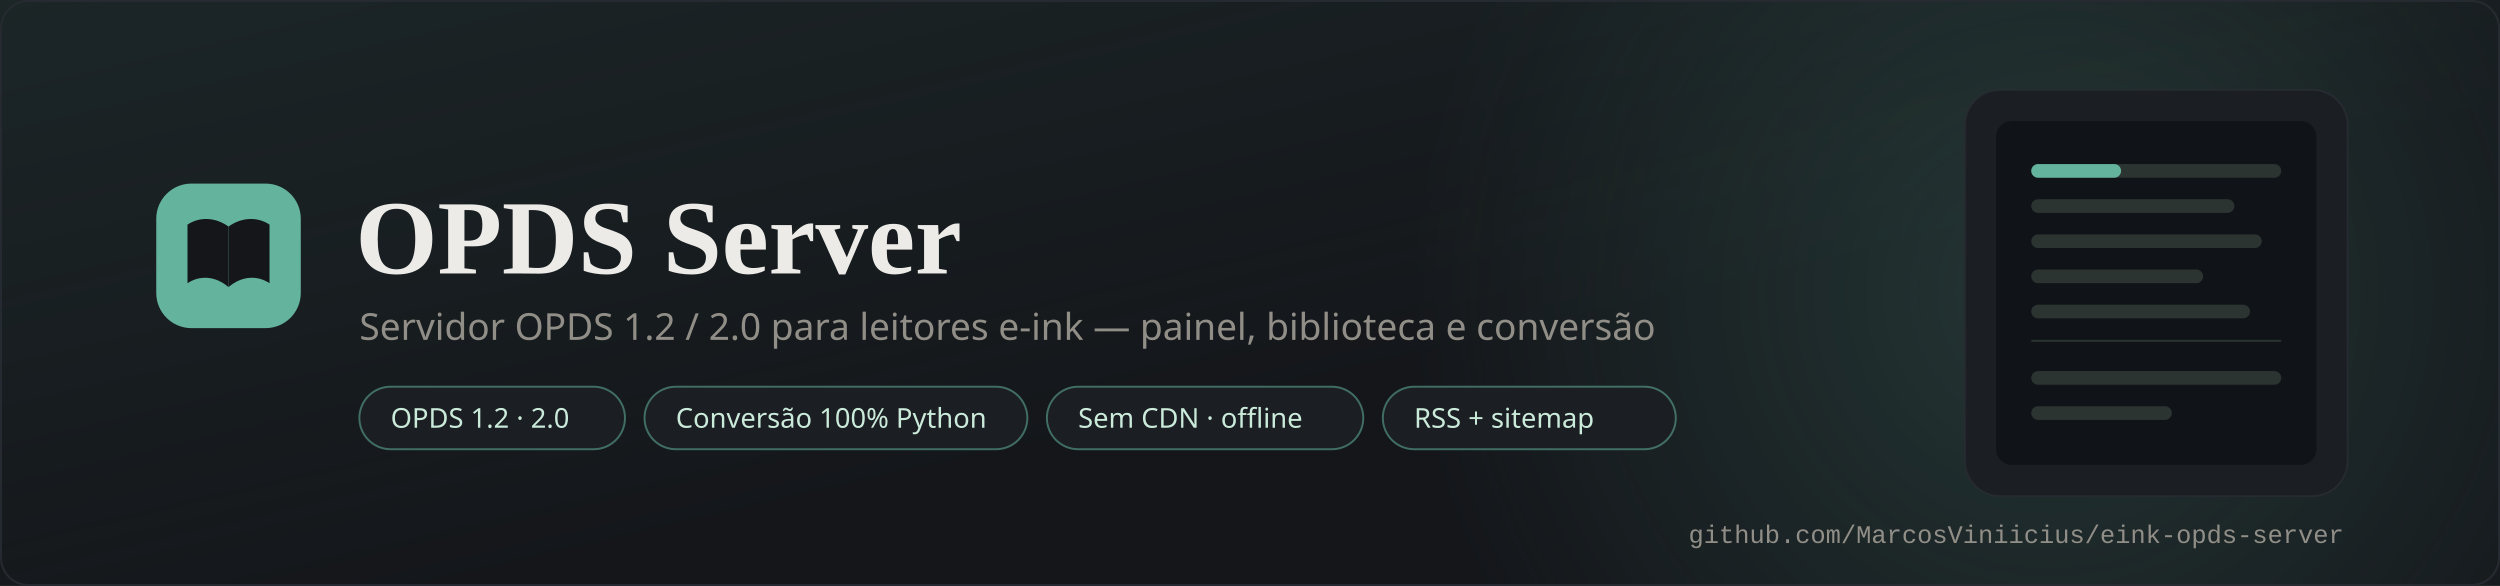
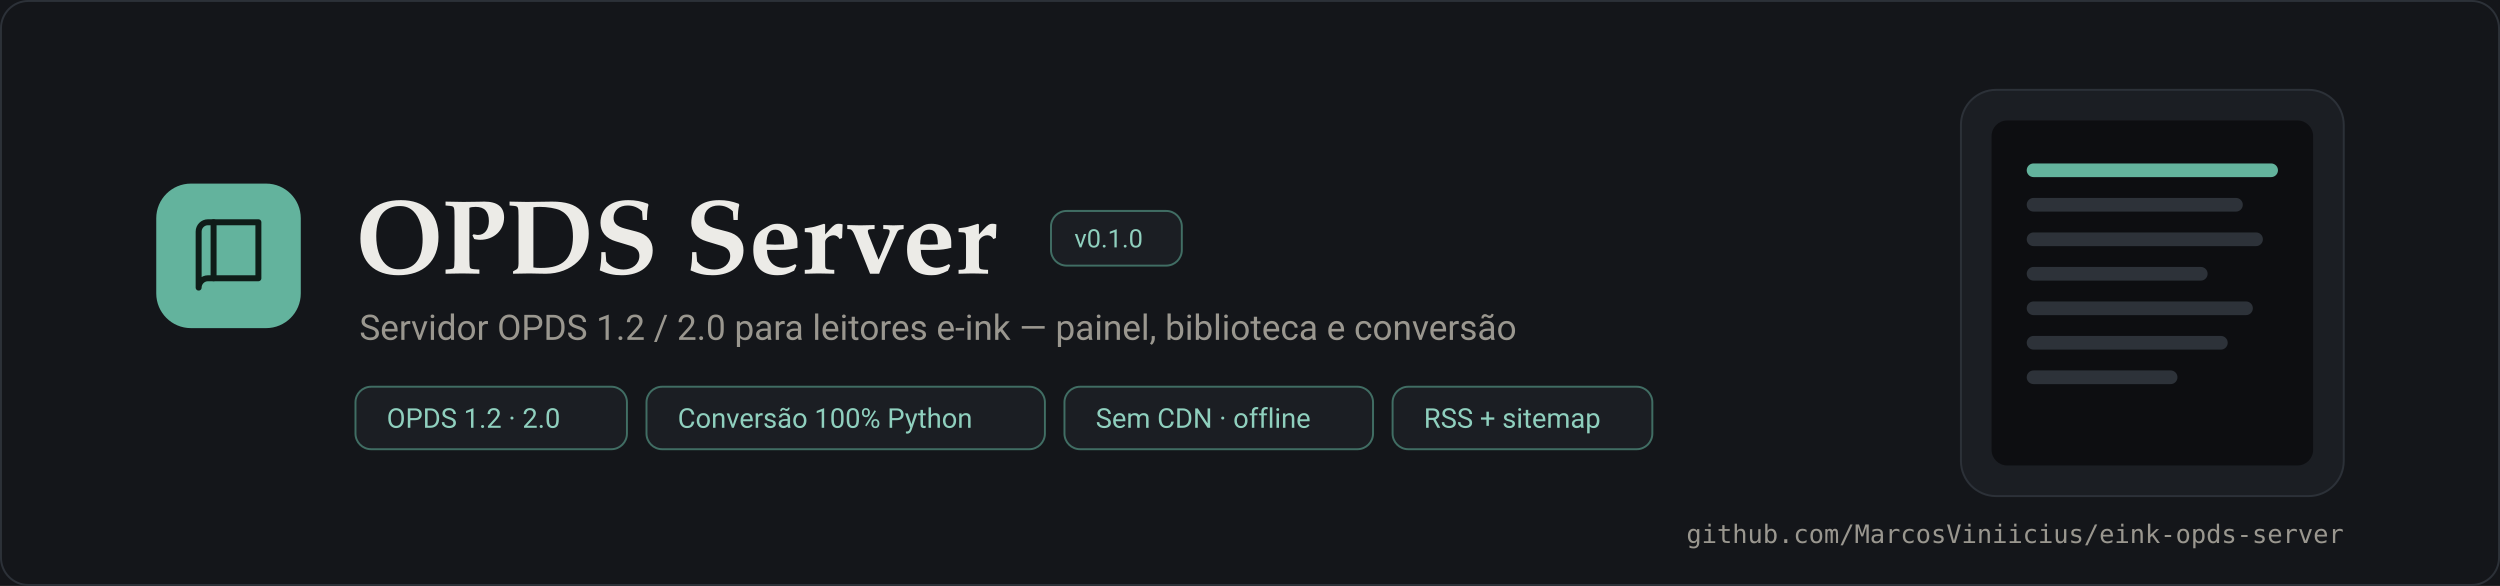
- <svg xmlns="http://www.w3.org/2000/svg" width="1280" height="300" viewBox="0 0 1280 300" role="img" aria-label="OPDS Server: servidor OPDS 1.2 e 2.0 para leitores e-ink, com painel, biblioteca e conversão nativa">
-   <defs>
-     <radialGradient id="glow" cx="50%" cy="50%" r="50%">
-       <stop offset="0%" stop-color="#63b39d" stop-opacity="0.20" />
-       <stop offset="100%" stop-color="#63b39d" stop-opacity="0" />
-     </radialGradient>
-     <linearGradient id="sheen" x1="0" y1="0" x2="1" y2="1">
-       <stop offset="0%" stop-color="#63b39d" stop-opacity="0.10" />
-       <stop offset="60%" stop-color="#63b39d" stop-opacity="0" />
-     </linearGradient>
-   </defs>
-   <rect width="1280" height="300" fill="#14161a" />
-   <rect width="1280" height="300" fill="url(#sheen)" />
-   <circle cx="1050" cy="150" r="330" fill="url(#glow)" />
-   <rect x="0.5" y="0.5" width="1279" height="299" rx="14" fill="none" stroke="#262a31" />
-   <rect x="80" y="94" width="74" height="74" rx="18" fill="#63b39d" />
-   <path d="M117 116c-7-5-15-5-21-1v30c6-4 14-4 21 2z" fill="#14161a" />
-   <path d="M117 116c7-5 15-5 21-1v30c-6-4-14-4-21 2z" fill="#14161a" />
-   <text x="182" y="140" font-family="Georgia, 'Times New Roman', serif" font-size="54" font-weight="600" fill="#ecebe7">OPDS Server</text>
-   <text x="184" y="174" font-family="Verdana, Geneva, sans-serif" font-size="19" fill="#918e87">Servidor OPDS 1.2 / 2.0 para leitores e-ink — painel, biblioteca e conversão</text>
-   <g font-family="Verdana, Geneva, sans-serif" font-size="14">
-     <rect x="184" y="198" width="136" height="32" rx="16" fill="#1b1e23" stroke="#63b39d" stroke-opacity="0.55" />
-     <text x="200" y="219" fill="#cbebda">OPDS 1.2 · 2.0</text>
-     <rect x="330" y="198" width="196" height="32" rx="16" fill="#1b1e23" stroke="#63b39d" stroke-opacity="0.55" />
-     <text x="346" y="219" fill="#cbebda">Conversão 100% Python</text>
-     <rect x="536" y="198" width="162" height="32" rx="16" fill="#1b1e23" stroke="#63b39d" stroke-opacity="0.55" />
-     <text x="552" y="219" fill="#cbebda">Sem CDN · offline</text>
-     <rect x="708" y="198" width="150" height="32" rx="16" fill="#1b1e23" stroke="#63b39d" stroke-opacity="0.55" />
-     <text x="724" y="219" fill="#cbebda">RSS + sitemap</text>
-   </g>
-   <rect x="1006" y="46" width="196" height="208" rx="18" fill="#1b1e23" stroke="#262a31" />
-   <rect x="1022" y="62" width="164" height="176" rx="8" fill="#101317" />
-   <g fill="#2b3430">
-     <rect x="1040" y="84" width="128" height="7" rx="3.5" />
-     <rect x="1040" y="102" width="104" height="7" rx="3.5" />
-     <rect x="1040" y="120" width="118" height="7" rx="3.5" />
-     <rect x="1040" y="138" width="88" height="7" rx="3.5" />
-     <rect x="1040" y="156" width="112" height="7" rx="3.5" />
-     <rect x="1040" y="190" width="128" height="7" rx="3.5" />
-     <rect x="1040" y="208" width="72" height="7" rx="3.5" />
-   </g>
-   <rect x="1040" y="84" width="46" height="7" rx="3.5" fill="#63b39d" />
-   <rect x="1040" y="174" width="128" height="1" fill="#2b3430" />
-   <text x="1200" y="278" text-anchor="end" font-family="Consolas, 'Courier New', monospace" font-size="13" fill="#918e87">github.com/MarcosViniicius/eink-opds-server</text>
+ <svg xmlns="http://www.w3.org/2000/svg" width="1280" height="300" viewBox="0 0 1280 300" role="img" aria-label="OPDS Server — Servidor OPDS 1.2 / 2.0 para leitores e-ink — painel, biblioteca e conversão">
+   <rect x="0" y="0" width="1280" height="300" fill="#14161a" />
+   <rect x="0.5" y="0.5" width="1279" height="299" fill="none" rx="14" stroke="#2c3138" />
+   <rect x="80" y="94" width="74" height="74" fill="#63b39d" rx="17.76" />
+   <svg x="94.06" y="108.06" width="45.88" height="45.88" viewBox="0 0 24 24" fill="none" stroke="#0f1c18" stroke-width="1.6" stroke-linecap="round" stroke-linejoin="round">
+     <path d="M4 5.5A2.5 2.5 0 0 1 6.5 3H20v15H6.5A2.5 2.5 0 0 0 4 20.5z" />
+     <path d="M8 3v15" />
+   </svg>
+   <text x="182" y="140" font-family="'Iowan Old Style', 'Palatino Linotype', Palatino, 'Book Antiqua', Georgia, ui-serif, serif" font-size="54" fill="#ecebe7" font-weight="600">OPDS Server</text>
+   <rect x="538.1" y="108" width="67" height="28" fill="#1b1e23" rx="8" stroke="#63b39d" stroke-opacity="0.55" />
+   <text x="550.1" y="126.68" font-family="ui-sans-serif, -apple-system, 'Segoe UI Variable Text', 'Segoe UI', Roboto, 'Helvetica Neue', Arial, sans-serif" font-size="13" fill="#8fd0be">v0.1.0</text>
+   <text x="184" y="174" font-family="ui-sans-serif, -apple-system, 'Segoe UI Variable Text', 'Segoe UI', Roboto, 'Helvetica Neue', Arial, sans-serif" font-size="18" fill="#9a978f">Servidor OPDS 1.2 / 2.0 para leitores e-ink — painel, biblioteca e conversão</text>
+   <rect x="182" y="198" width="139" height="32" fill="#1b1e23" rx="8" stroke="#63b39d" stroke-opacity="0.55" />
+   <text x="198" y="219.04" font-family="ui-sans-serif, -apple-system, 'Segoe UI Variable Text', 'Segoe UI', Roboto, 'Helvetica Neue', Arial, sans-serif" font-size="14" fill="#8fd0be">OPDS 1.2 · 2.0</text>
+   <rect x="331" y="198" width="204" height="32" fill="#1b1e23" rx="8" stroke="#63b39d" stroke-opacity="0.55" />
+   <text x="347" y="219.04" font-family="ui-sans-serif, -apple-system, 'Segoe UI Variable Text', 'Segoe UI', Roboto, 'Helvetica Neue', Arial, sans-serif" font-size="14" fill="#8fd0be">Conversão 100% Python</text>
+   <rect x="545" y="198" width="158" height="32" fill="#1b1e23" rx="8" stroke="#63b39d" stroke-opacity="0.55" />
+   <text x="561" y="219.04" font-family="ui-sans-serif, -apple-system, 'Segoe UI Variable Text', 'Segoe UI', Roboto, 'Helvetica Neue', Arial, sans-serif" font-size="14" fill="#8fd0be">Sem CDN · offline</text>
+   <rect x="713" y="198" width="133" height="32" fill="#1b1e23" rx="8" stroke="#63b39d" stroke-opacity="0.55" />
+   <text x="729" y="219.04" font-family="ui-sans-serif, -apple-system, 'Segoe UI Variable Text', 'Segoe UI', Roboto, 'Helvetica Neue', Arial, sans-serif" font-size="14" fill="#8fd0be">RSS + sitemap</text>
+   <rect x="1004" y="46" width="196" height="208" fill="#1b1e23" rx="18" stroke="#2c3138" />
+   <rect x="1019.68" y="61.68" width="164.64" height="176.64" fill="#0d0e11" rx="8" />
+   <rect x="1037.68" y="83.68" width="128.64" height="7" fill="#63b39d" rx="3.5" />
+   <rect x="1037.68" y="101.34" width="110.63" height="7" fill="#2d3239" rx="3.5" />
+   <rect x="1037.68" y="119.01" width="120.92" height="7" fill="#2d3239" rx="3.5" />
+   <rect x="1037.68" y="136.67" width="92.62" height="7" fill="#2d3239" rx="3.5" />
+   <rect x="1037.68" y="154.34" width="115.78" height="7" fill="#2d3239" rx="3.5" />
+   <rect x="1037.68" y="172" width="102.91" height="7" fill="#2d3239" rx="3.5" />
+   <rect x="1037.68" y="189.66" width="77.18" height="7" fill="#2d3239" rx="3.5" />
+   <text x="1200" y="278" font-family="ui-monospace, 'Cascadia Code', 'SF Mono', Menlo, Consolas, monospace" font-size="13" fill="#9a978f" text-anchor="end">github.com/MarcosViniicius/eink-opds-server</text>
</svg>
